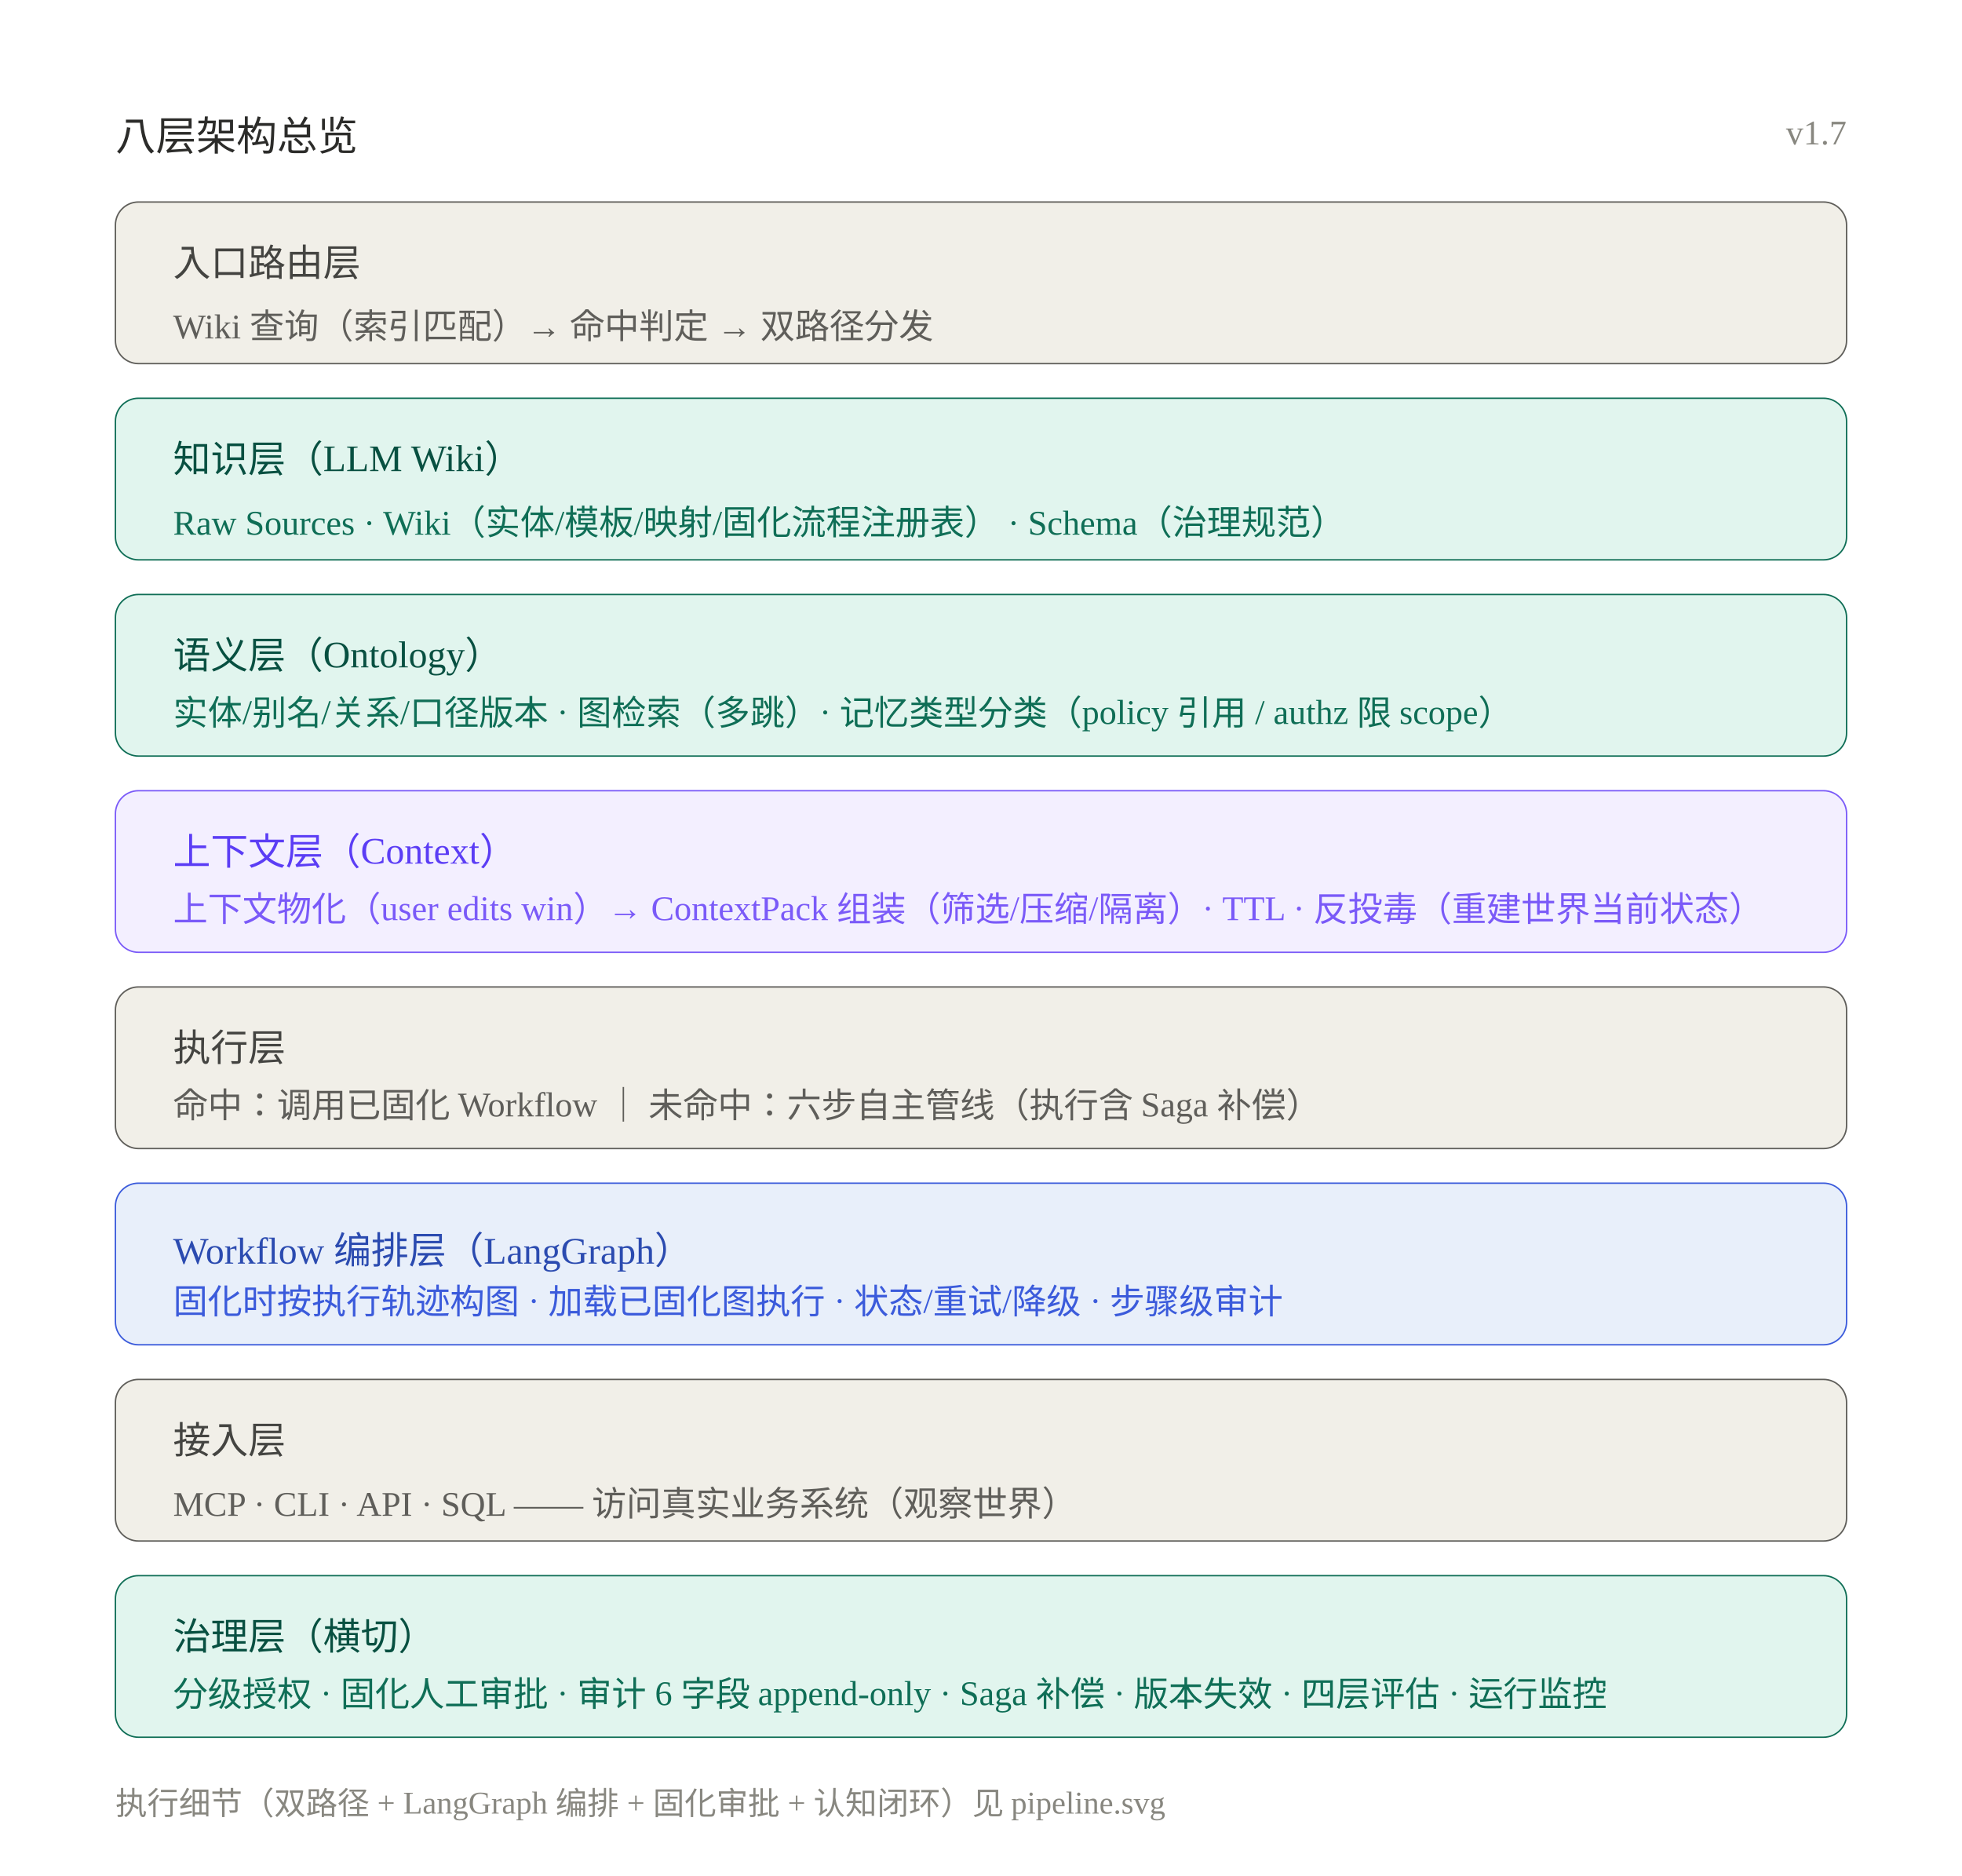
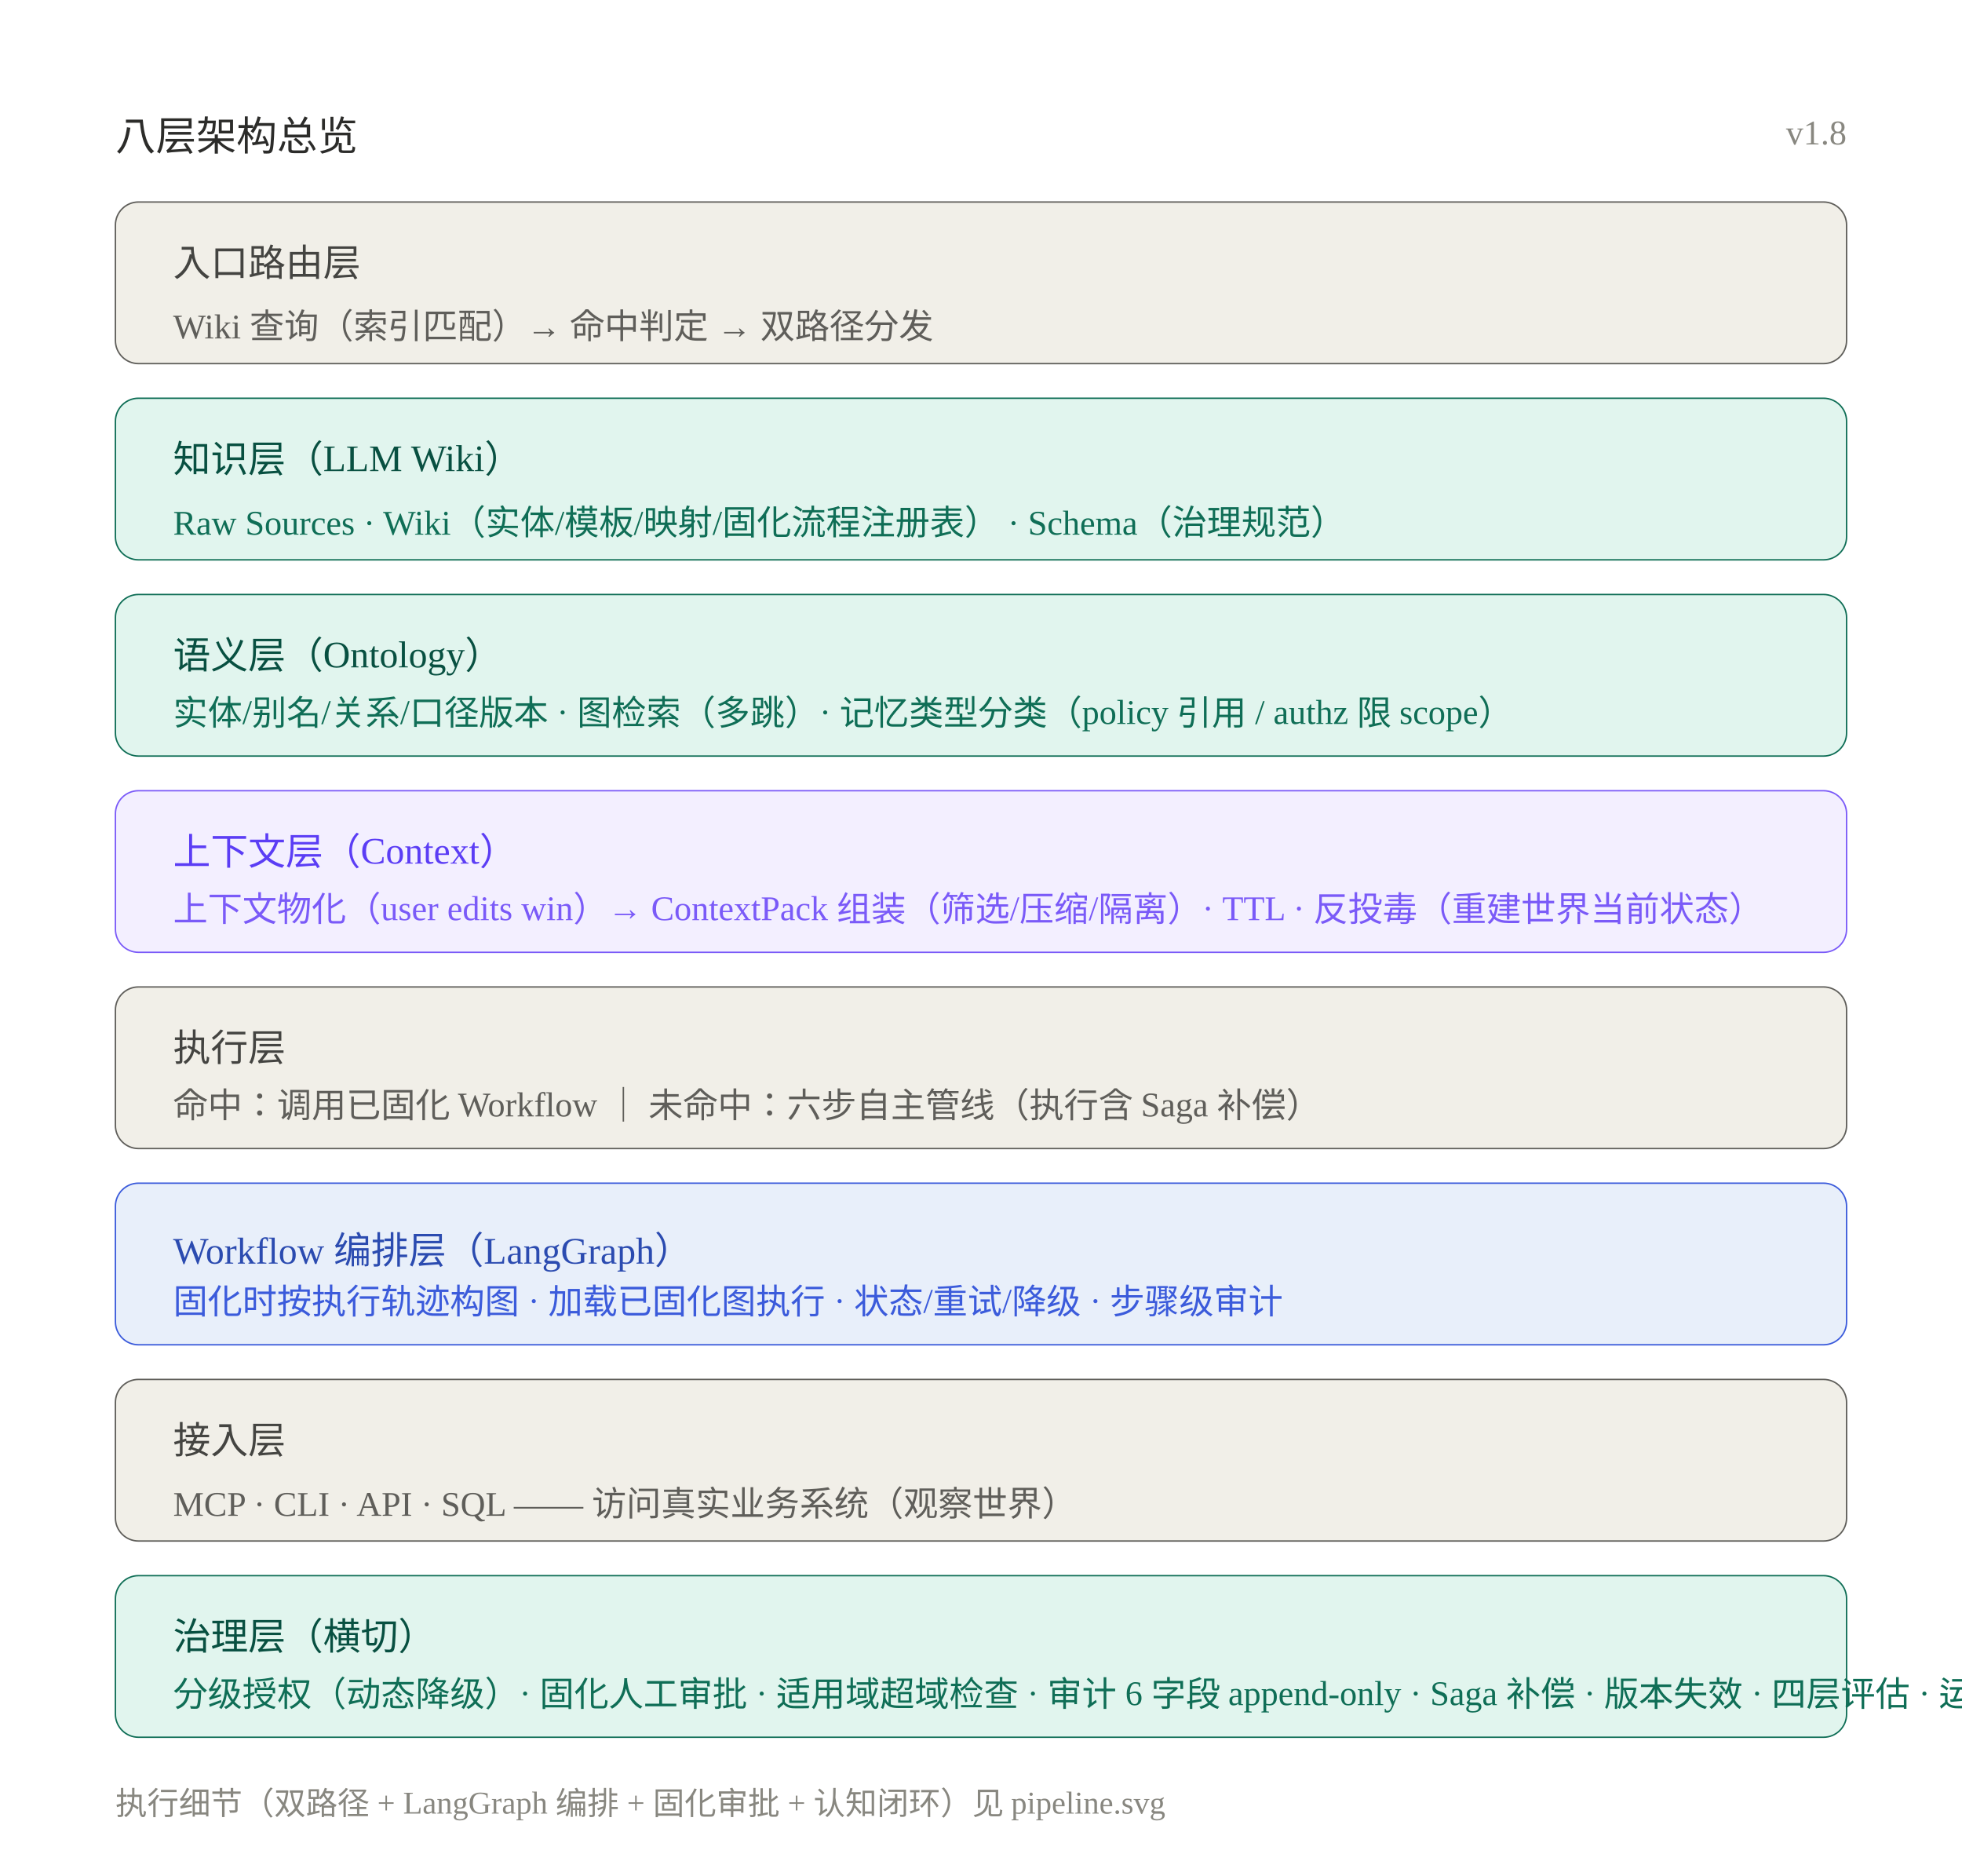
<svg xmlns="http://www.w3.org/2000/svg" viewBox="0 0 680 650" width="100%" role="img">
  <text x="40" y="46" font-size="14" font-weight="500" fill="#2C2C2A" dominant-baseline="central">八层架构总览</text>
-   <text x="640" y="46" font-size="12" font-weight="500" fill="#888780" text-anchor="end" dominant-baseline="central">v1.7</text>
+   <text x="640" y="46" font-size="12" font-weight="500" fill="#888780" text-anchor="end" dominant-baseline="central">v1.8</text>
  <g>
    <rect x="40" y="70" width="600" height="56" rx="8" fill="#F1EFE8" stroke="#5F5E5A" stroke-width="0.5" />
    <text x="60" y="90" font-size="13" font-weight="500" fill="#444441" dominant-baseline="central">入口路由层</text>
    <text x="60" y="110" font-size="12" fill="#5F5E5A" dominant-baseline="central">Wiki 查询（索引匹配）→ 命中判定 → 双路径分发</text>
  </g>
  <g>
    <rect x="40" y="138" width="600" height="56" rx="8" fill="#E1F5EE" stroke="#0F6E56" stroke-width="0.5" />
    <text x="60" y="158" font-size="13" font-weight="500" fill="#085041" dominant-baseline="central">知识层（LLM Wiki）</text>
    <text x="60" y="178" font-size="12" fill="#0F6E56" dominant-baseline="central">Raw Sources · Wiki（实体/模板/映射/固化流程注册表） · Schema（治理规范）</text>
  </g>
  <g>
    <rect x="40" y="206" width="600" height="56" rx="8" fill="#E1F5EE" stroke="#0F6E56" stroke-width="0.5" />
    <text x="60" y="226" font-size="13" font-weight="500" fill="#085041" dominant-baseline="central">语义层（Ontology）</text>
    <text x="60" y="246" font-size="12" fill="#0F6E56" dominant-baseline="central">实体/别名/关系/口径版本 · 图检索（多跳）· 记忆类型分类（policy 引用 / authz 限 scope）</text>
  </g>
  <g>
    <rect x="40" y="274" width="600" height="56" rx="8" fill="#F3EFFF" stroke="#7A5AF8" stroke-width="0.5" />
    <text x="60" y="294" font-size="13" font-weight="500" fill="#5B3DF5" dominant-baseline="central">上下文层（Context）</text>
    <text x="60" y="314" font-size="12" fill="#7A5AF8" dominant-baseline="central">上下文物化（user edits win）→ ContextPack 组装（筛选/压缩/隔离）· TTL · 反投毒（重建世界当前状态）</text>
  </g>
  <g>
    <rect x="40" y="342" width="600" height="56" rx="8" fill="#F1EFE8" stroke="#5F5E5A" stroke-width="0.5" />
    <text x="60" y="362" font-size="13" font-weight="500" fill="#444441" dominant-baseline="central">执行层</text>
    <text x="60" y="382" font-size="12" fill="#5F5E5A" dominant-baseline="central">命中：调用已固化 Workflow ｜ 未命中：六步自主管线（执行含 Saga 补偿）</text>
  </g>
  <g>
    <rect x="40" y="410" width="600" height="56" rx="8" fill="#E8EFFA" stroke="#3B5BDB" stroke-width="0.5" />
    <text x="60" y="430" font-size="13" font-weight="500" fill="#2B4BB0" dominant-baseline="central">Workflow 编排层（LangGraph）</text>
    <text x="60" y="450" font-size="12" fill="#3B5BDB" dominant-baseline="central">固化时按执行轨迹构图 · 加载已固化图执行 · 状态/重试/降级 · 步骤级审计</text>
  </g>
  <g>
    <rect x="40" y="478" width="600" height="56" rx="8" fill="#F1EFE8" stroke="#5F5E5A" stroke-width="0.5" />
    <text x="60" y="498" font-size="13" font-weight="500" fill="#444441" dominant-baseline="central">接入层</text>
    <text x="60" y="518" font-size="12" fill="#5F5E5A" dominant-baseline="central">MCP · CLI · API · SQL —— 访问真实业务系统（观察世界）</text>
  </g>
  <g>
    <rect x="40" y="546" width="600" height="56" rx="8" fill="#E1F5EE" stroke="#0F6E56" stroke-width="0.5" />
    <text x="60" y="566" font-size="13" font-weight="500" fill="#085041" dominant-baseline="central">治理层（横切）</text>
-     <text x="60" y="586" font-size="12" fill="#0F6E56" dominant-baseline="central">分级授权 · 固化人工审批 · 审计 6 字段 append-only · Saga 补偿 · 版本失效 · 四层评估 · 运行监控</text>
+     <text x="60" y="586" font-size="12" fill="#0F6E56" dominant-baseline="central">分级授权（动态降级）· 固化人工审批 · 适用域超域检查 · 审计 6 字段 append-only · Saga 补偿 · 版本失效 · 四层评估 · 运行监控</text>
  </g>
  <text x="40" y="624" font-size="11" fill="#888780" dominant-baseline="central">执行细节（双路径 + LangGraph 编排 + 固化审批 + 认知闭环）见 pipeline.svg</text>
</svg>
